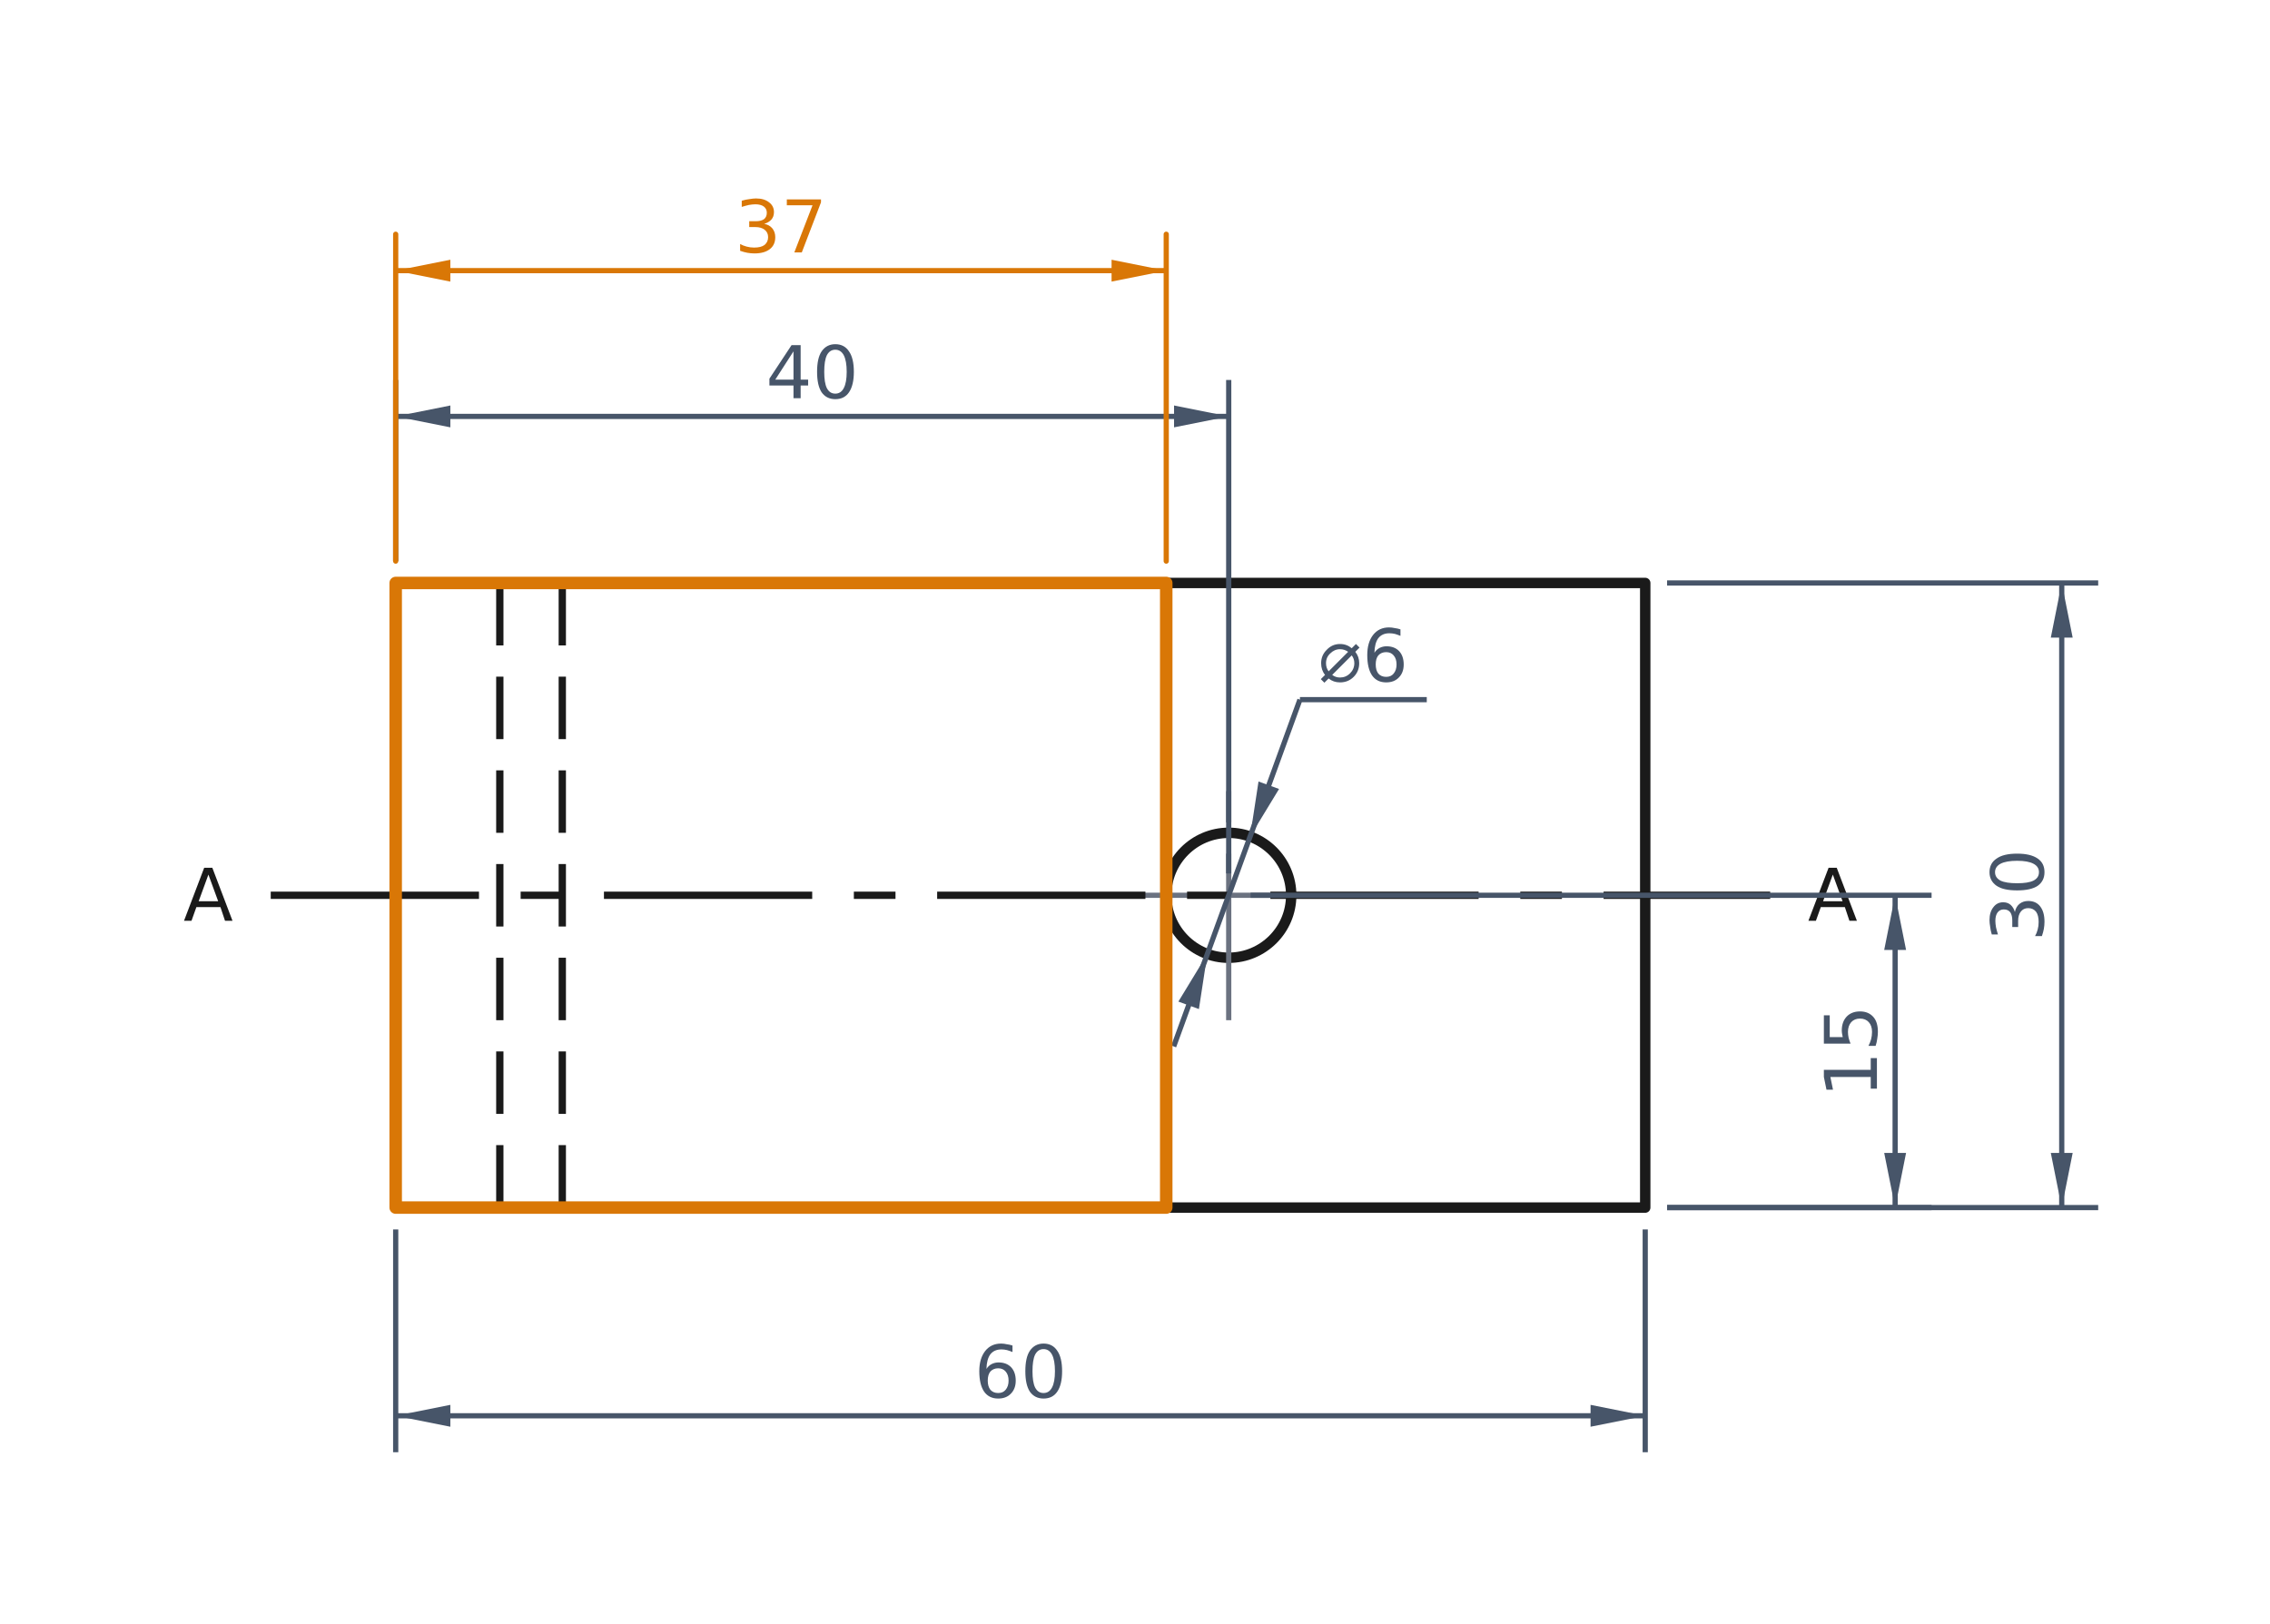
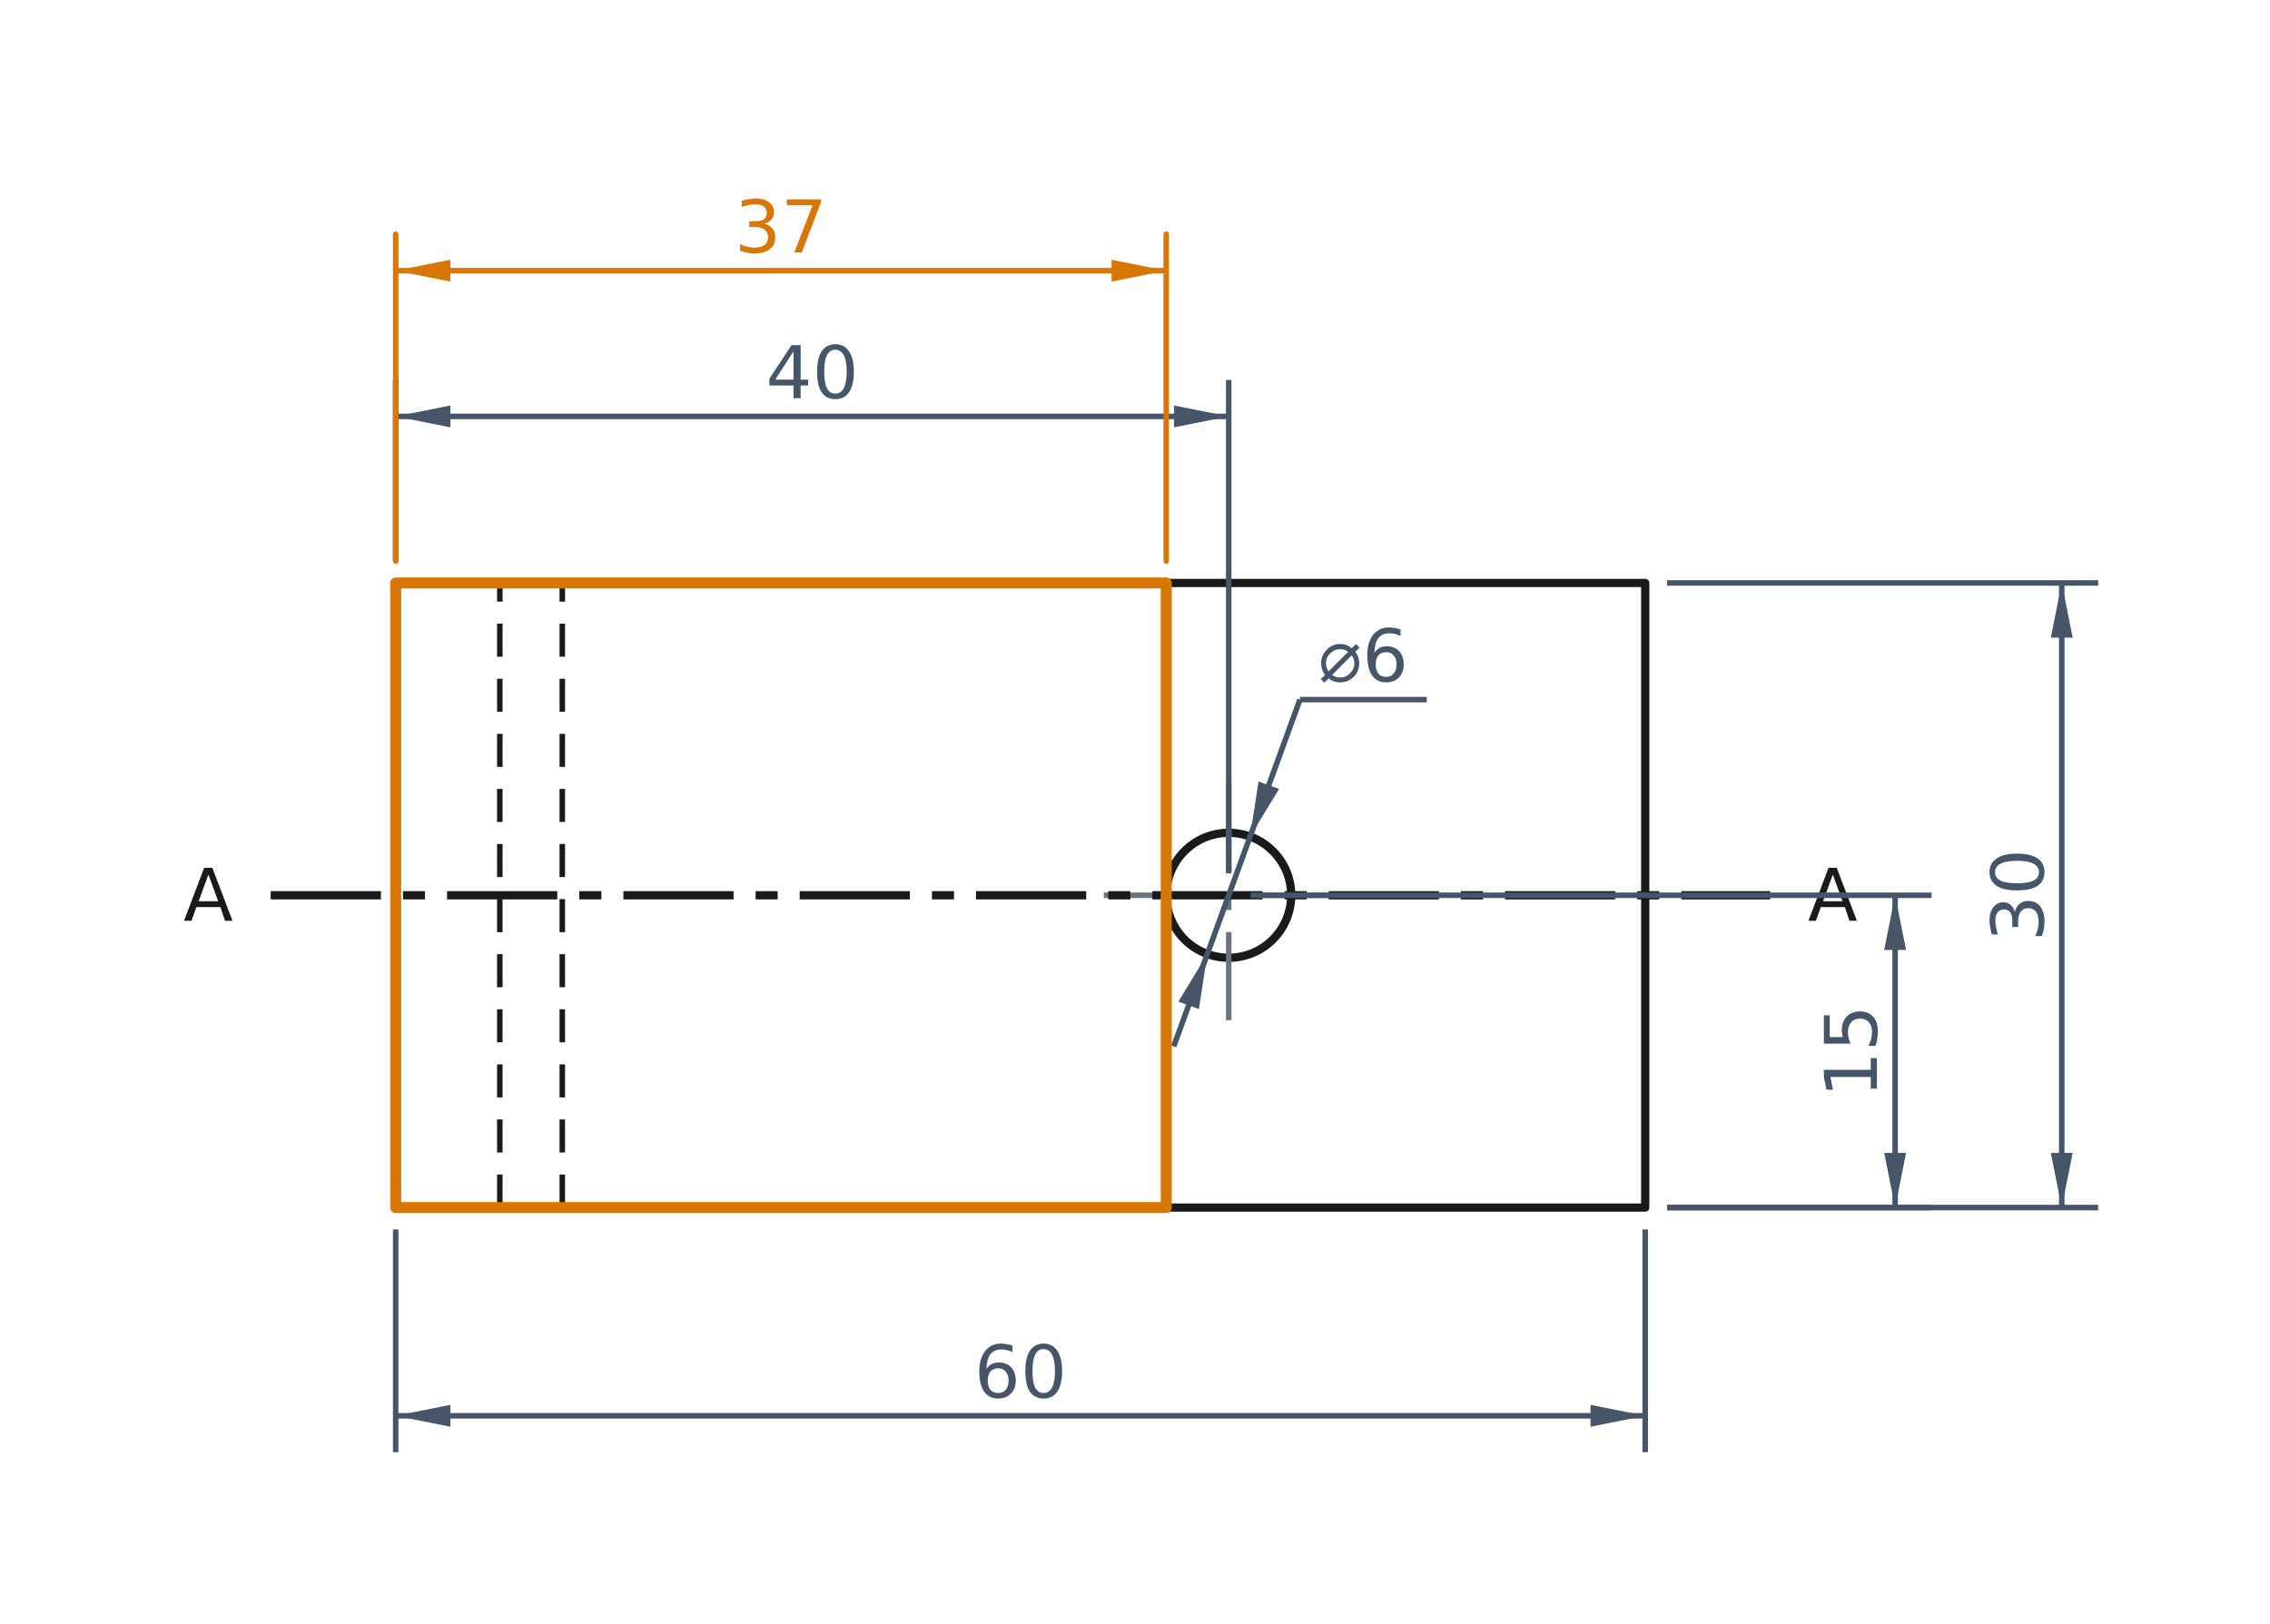
<svg xmlns="http://www.w3.org/2000/svg" xmlns:ns1="urn:tracepaper:0" width="109mm" height="78mm" viewBox="-19 -58 109 78" font-family="DejaVu Sans, Arial, sans-serif" font-size="3.5">
-   <g id="layer-hidden" transform="scale(1,-1)" stroke="#1a1a1a" stroke-width="0.35" fill="none" stroke-dasharray="3 1.5">
-     <line id="upright-face" x1="5" y1="0" x2="5" y2="30" ns1:source="upright, inner face, under the flange" />
-     <line id="fillet-edges" x1="8" y1="0" x2="8" y2="30" ns1:source="inner fillets' tangent edges, under the flange" />
+   <g id="layer-hidden" transform="scale(1,-1)" stroke="#1a1a1a" fill="none" stroke-dasharray="6 4">
+     <line id="upright-face" x1="5" y1="0" x2="5" y2="30" vector-effect="non-scaling-stroke" ns1:source="upright, inner face, under the flange" />
+     <line id="fillet-edges" x1="8" y1="0" x2="8" y2="30" vector-effect="non-scaling-stroke" ns1:source="inner fillets' tangent edges, under the flange" />
  </g>
-   <g id="layer-outline" transform="scale(1,-1)" stroke="#1a1a1a" stroke-width="0.5" fill="none" stroke-linecap="round" stroke-linejoin="round">
-     <path id="base" d="M0 0 L60 0 L60 30 L0 30 Z" ns1:source="base" />
-     <line id="flange-end" x1="37" y1="0" x2="37" y2="30" ns1:source="flange, end face" />
-     <circle id="hole" cx="40" cy="15" r="3" ns1:source="mount hole" />
+   <g id="layer-outline" transform="scale(1,-1)" stroke="#1a1a1a" stroke-width="1.5" fill="none" stroke-linecap="round" stroke-linejoin="round">
+     <path id="base" d="M0 0 L60 0 L60 30 L0 30 Z" vector-effect="non-scaling-stroke" ns1:source="base" />
+     <line id="flange-end" x1="37" y1="0" x2="37" y2="30" vector-effect="non-scaling-stroke" ns1:source="flange, end face" />
+     <circle id="hole" cx="40" cy="15" r="3" vector-effect="non-scaling-stroke" ns1:source="mount hole" />
  </g>
-   <g id="layer-center" transform="scale(1,-1)" stroke="#6b7280" stroke-width="0.25" fill="none" stroke-dasharray="8 1.5 1.5 1.5">
-     <line id="hole-axis-x" x1="34" y1="15" x2="46" y2="15" ns1:source="mount hole" />
-     <line id="hole-axis-y" x1="40" y1="9" x2="40" y2="21" ns1:source="mount hole" />
+   <g id="layer-center" transform="scale(1,-1)" stroke="#6b7280" fill="none" stroke-dasharray="16 4 3 4">
+     <line id="hole-axis-x" x1="34" y1="15" x2="46" y2="15" vector-effect="non-scaling-stroke" ns1:source="mount hole" />
+     <line id="hole-axis-y" x1="40" y1="9" x2="40" y2="21" vector-effect="non-scaling-stroke" ns1:source="mount hole" />
  </g>
-   <g id="layer-section-lines" transform="scale(1,-1)" stroke="#1a1a1a" stroke-width="0.35" fill="none" stroke-dasharray="10 2 2 2">
-     <line id="cut-a" x1="-6" y1="15" x2="66" y2="15" ns1:source="plane of section A-A" />
-     <g id="cut-a-left" ns1:type="section" ns1:anchor="-6 15" ns1:offset="-3 0" ns1:label="A" fill="#1a1a1a" stroke-width="0.25">
+   <g id="layer-section-lines" transform="scale(1,-1)" stroke="#1a1a1a" stroke-width="1.5" fill="none" stroke-dasharray="20 4 4 4">
+     <line id="cut-a" x1="-6" y1="15" x2="66" y2="15" vector-effect="non-scaling-stroke" ns1:source="plane of section A-A" />
+     <g id="cut-a-left" ns1:type="section" ns1:anchor="-6 15" ns1:offset="-3 0" ns1:label="A" fill="#1a1a1a" stroke-width="1">
      <text transform="translate(-9 13.775) scale(1,-1)" text-anchor="middle" stroke="none">A</text>
    </g>
-     <g id="cut-a-right" ns1:type="section" ns1:anchor="66 15" ns1:offset="3 0" ns1:label="A" fill="#1a1a1a" stroke-width="0.25">
+     <g id="cut-a-right" ns1:type="section" ns1:anchor="66 15" ns1:offset="3 0" ns1:label="A" fill="#1a1a1a" stroke-width="1">
      <text transform="translate(69 13.775) scale(1,-1)" text-anchor="middle" stroke="none">A</text>
    </g>
  </g>
-   <g id="layer-dimensions" transform="scale(1,-1)" stroke="#475569" fill="#475569" stroke-width="0.25">
+   <g id="layer-dimensions" transform="scale(1,-1)" stroke="#475569" fill="#475569">
    <g id="d-length" ns1:type="distance" ns1:dim="linear" ns1:p1="0 0" ns1:p2="60 0" ns1:dir="x" ns1:offset="-10" ns1:label="60" ns1:refs="base" ns1:value="60" ns1:source="LENGTH">
-       <path d="M0 -1.05 L0 -11.75 M60 -1.05 L60 -11.75 M0 -10 L60 -10" fill="none" />
+       <path d="M0 -1.05 L0 -11.75 M60 -1.05 L60 -11.75 M0 -10 L60 -10" fill="none" vector-effect="non-scaling-stroke" />
      <path d="M0 -10 L2.625 -10.525 L2.625 -9.475 Z M60 -10 L57.375 -9.475 L57.375 -10.525 Z" stroke="none" />
      <text transform="translate(30 -9.125) scale(1,-1)" text-anchor="middle" stroke="none">60</text>
    </g>
    <g id="d-width" ns1:type="distance" ns1:dim="linear" ns1:p1="60 0" ns1:p2="60 30" ns1:dir="y" ns1:offset="-20" ns1:label="30" ns1:refs="base" ns1:value="30" ns1:source="WIDTH">
-       <path d="M61.05 0 L81.75 0 M61.05 30 L81.75 30 M80 0 L80 30" fill="none" />
+       <path d="M61.05 0 L81.75 0 M61.05 30 L81.75 30 M80 0 L80 30" fill="none" vector-effect="non-scaling-stroke" />
      <path d="M80 0 L80.525 2.625 L79.475 2.625 Z M80 30 L79.475 27.375 L80.525 27.375 Z" stroke="none" />
      <text transform="translate(79.125 15) rotate(90) scale(1,-1)" text-anchor="middle" stroke="none">30</text>
    </g>
    <g id="d-hole-x" ns1:type="distance" ns1:dim="linear" ns1:p1="0 30" ns1:p2="40 15" ns1:dir="x" ns1:offset="8" ns1:label="40" ns1:refs="base hole" ns1:value="40" ns1:source="HOLE_X">
-       <path d="M0 31.05 L0 39.75 M40 16.05 L40 39.75 M0 38 L40 38" fill="none" />
+       <path d="M0 31.05 L0 39.75 M40 16.05 L40 39.75 M0 38 L40 38" fill="none" vector-effect="non-scaling-stroke" />
      <path d="M0 38 L2.625 37.475 L2.625 38.525 Z M40 38 L37.375 38.525 L37.375 37.475 Z" stroke="none" />
      <text transform="translate(20 38.875) scale(1,-1)" text-anchor="middle" stroke="none">40</text>
    </g>
    <g id="d-hole-y" ns1:type="distance" ns1:dim="linear" ns1:p1="60 0" ns1:p2="40 15" ns1:dir="y" ns1:offset="-12" ns1:label="15" ns1:refs="base hole" ns1:value="15" ns1:source="HOLE_Y">
-       <path d="M61.05 0 L73.75 0 M41.05 15 L73.75 15 M72 0 L72 15" fill="none" />
+       <path d="M61.05 0 L73.75 0 M41.05 15 L73.75 15 M72 0 L72 15" fill="none" vector-effect="non-scaling-stroke" />
      <path d="M72 0 L72.525 2.625 L71.475 2.625 Z M72 15 L71.475 12.375 L72.525 12.375 Z" stroke="none" />
      <text transform="translate(71.125 7.5) rotate(90) scale(1,-1)" text-anchor="middle" stroke="none">15</text>
    </g>
    <g id="d-hole" ns1:type="diameter" ns1:dim="diameter" ns1:center="40 15" ns1:r="3" ns1:angle="70" ns1:offset="7" ns1:label="⌀6" ns1:refs="hole" ns1:value="6" ns1:source="HOLE_D">
-       <path d="M37.358 7.741 L43.42 24.397 M43.42 24.397 L49.51 24.397" fill="none" />
+       <path d="M37.358 7.741 L43.42 24.397 M43.42 24.397 L49.51 24.397" fill="none" vector-effect="non-scaling-stroke" />
      <path d="M41.026 17.819 L42.417 20.106 L41.431 20.465 Z M38.974 12.181 L37.583 9.894 L38.569 9.535 Z" stroke="none" />
      <text transform="translate(46.4652 25.2719) scale(1,-1)" text-anchor="middle" stroke="none">⌀6</text>
    </g>
  </g>
-   <g id="layer-changes" transform="scale(1,-1)" stroke="#d97706" stroke-width="0.6" fill="none" stroke-linecap="round" stroke-linejoin="round">
-     <path id="new-flange" d="M0 0 L37 0 L37 30 L0 30 Z" ns1:source="flange" />
-     <g id="d-flange-len" ns1:type="distance" ns1:dim="linear" ns1:p1="0 30" ns1:p2="37 30" ns1:dir="x" ns1:offset="15" ns1:label="37" ns1:refs="flange-end hole" ns1:value="HOLE_X - HOLE_D / 2" ns1:source="FLANGE_END" fill="#d97706" stroke-width="0.25">
-       <path d="M0 31.05 L0 46.75 M37 31.05 L37 46.75 M0 45 L37 45" fill="none" />
+   <g id="layer-changes" transform="scale(1,-1)" stroke="#d97706" stroke-width="2" fill="none" stroke-linecap="round" stroke-linejoin="round">
+     <path id="new-flange" d="M0 0 L37 0 L37 30 L0 30 Z" vector-effect="non-scaling-stroke" ns1:source="flange" />
+     <g id="d-flange-len" ns1:type="distance" ns1:dim="linear" ns1:p1="0 30" ns1:p2="37 30" ns1:dir="x" ns1:offset="15" ns1:label="37" ns1:refs="flange-end hole" ns1:value="HOLE_X - HOLE_D / 2" ns1:source="FLANGE_END" fill="#d97706" stroke-width="1">
+       <path d="M0 31.05 L0 46.75 M37 31.05 L37 46.75 M0 45 L37 45" fill="none" vector-effect="non-scaling-stroke" />
      <path d="M0 45 L2.625 44.475 L2.625 45.525 Z M37 45 L34.375 45.525 L34.375 44.475 Z" stroke="none" />
      <text transform="translate(18.5 45.875) scale(1,-1)" text-anchor="middle" stroke="none">37</text>
    </g>
  </g>
</svg>
